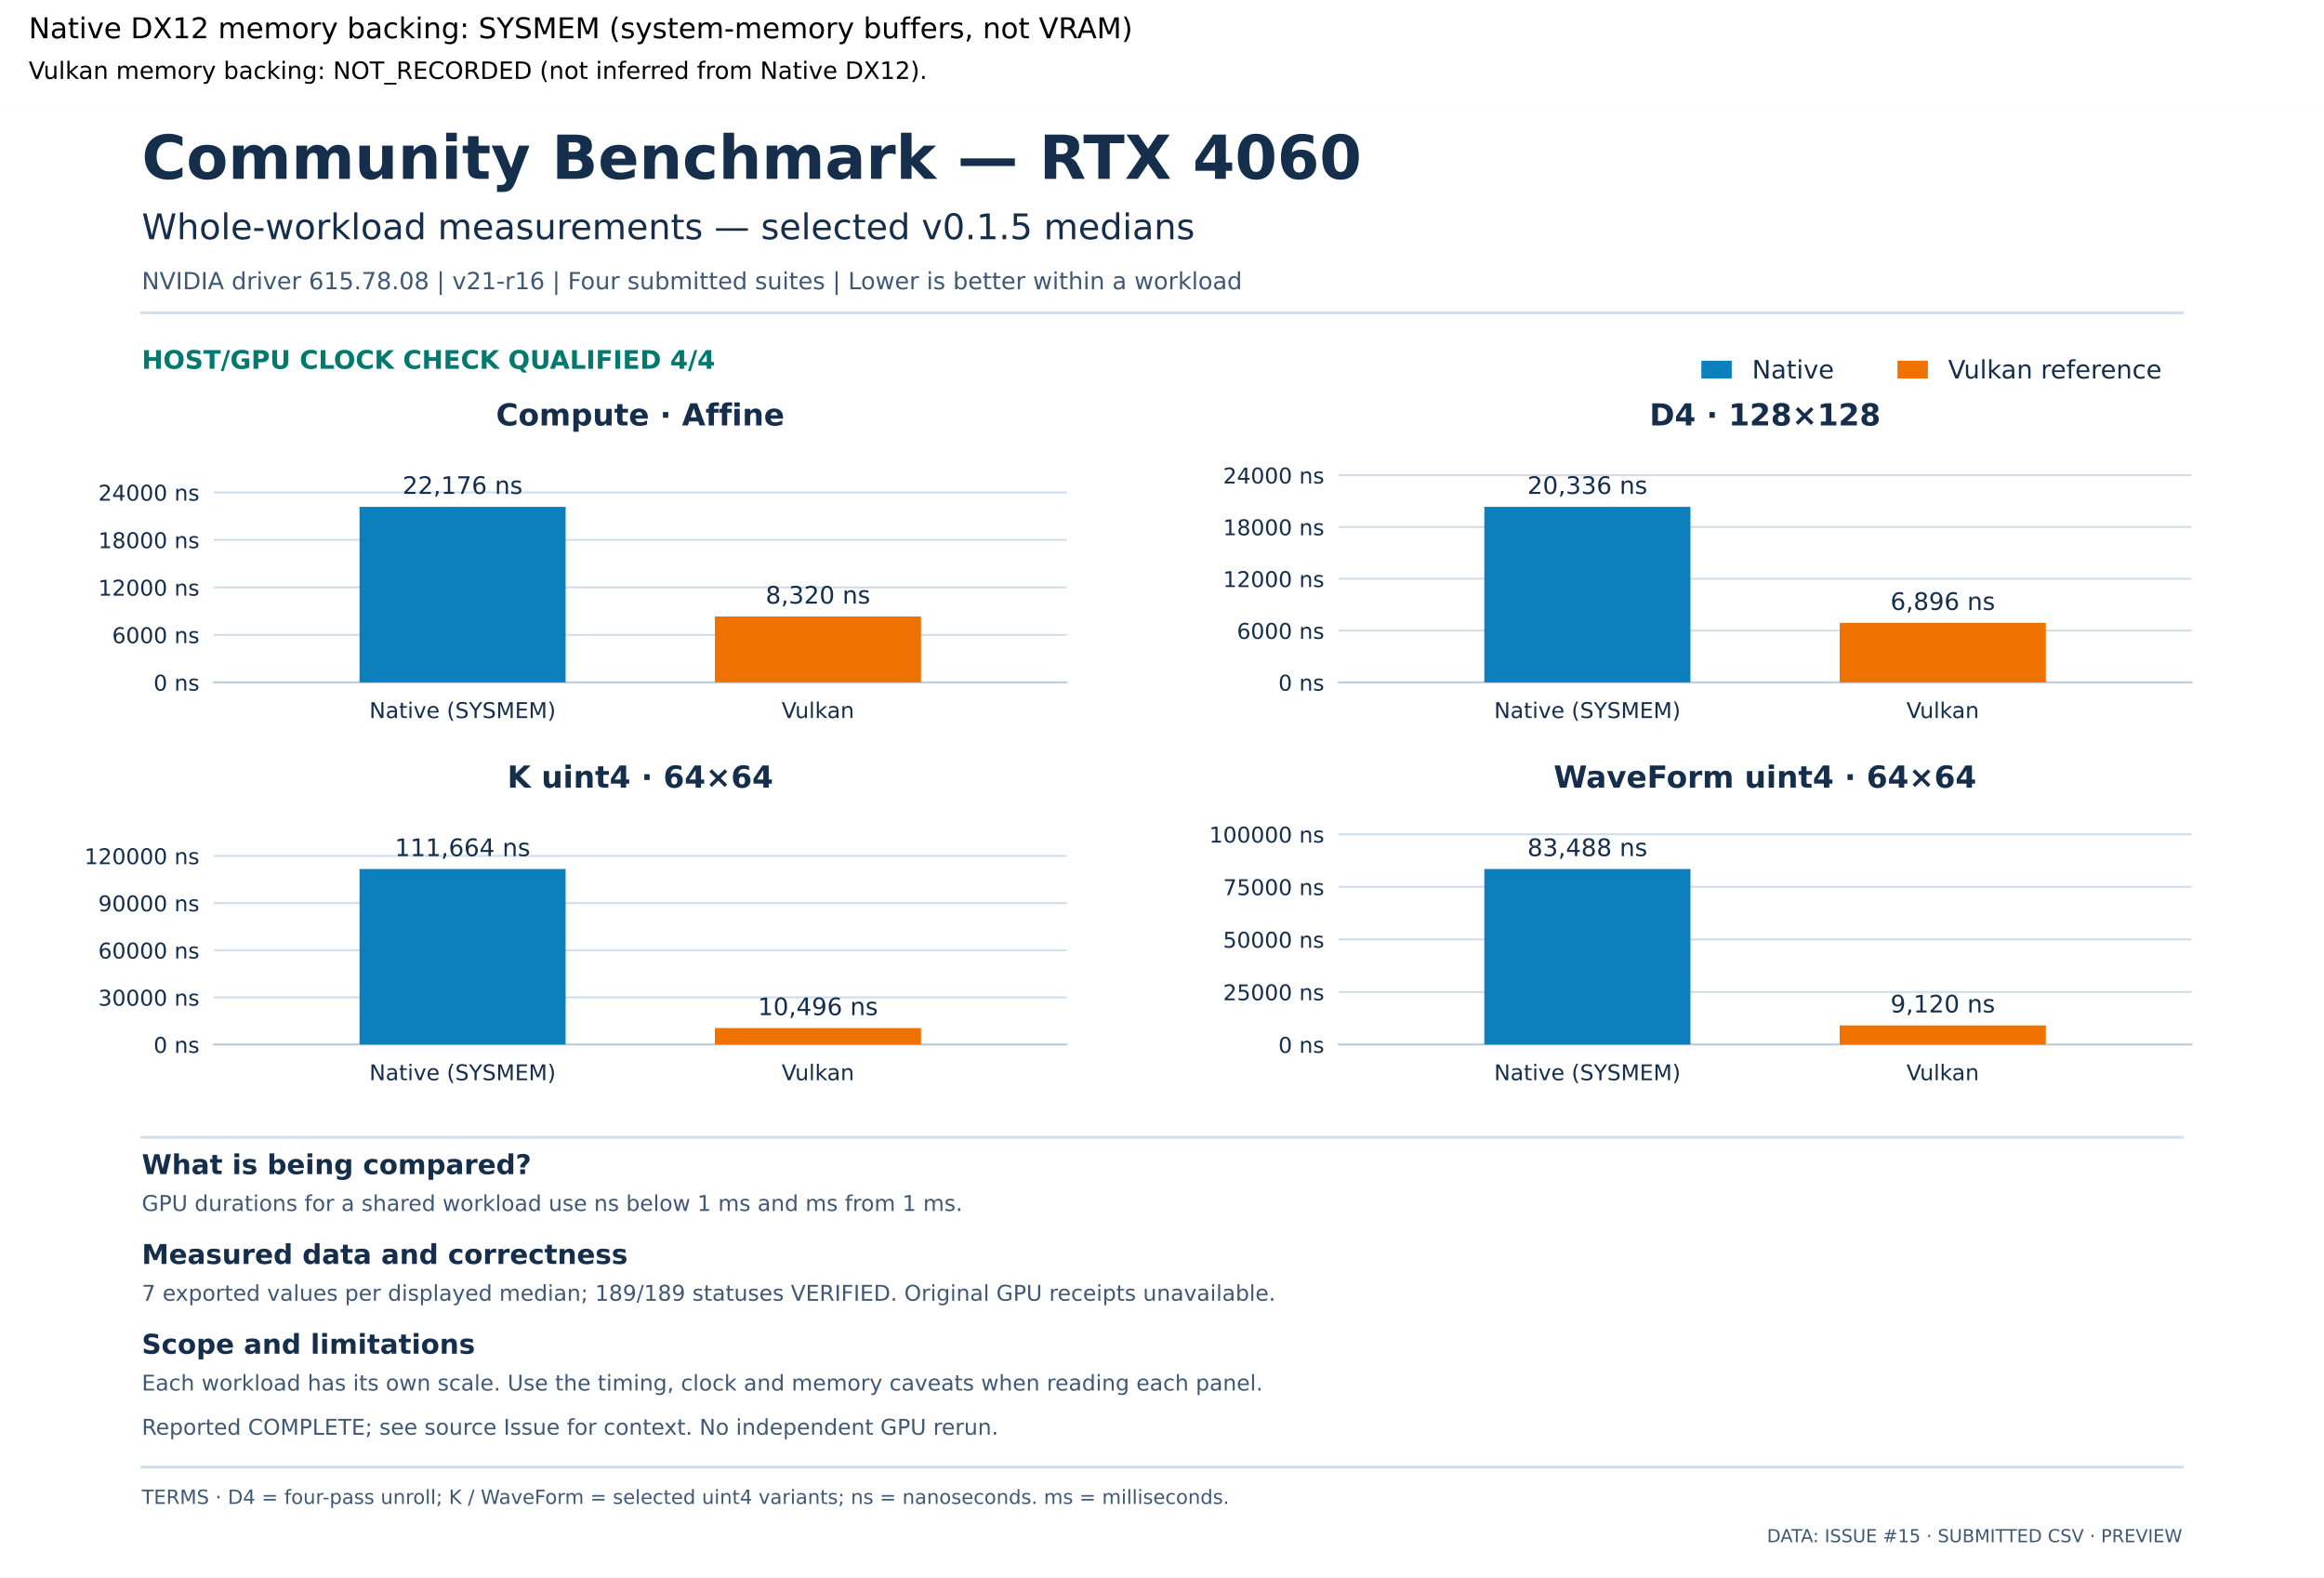
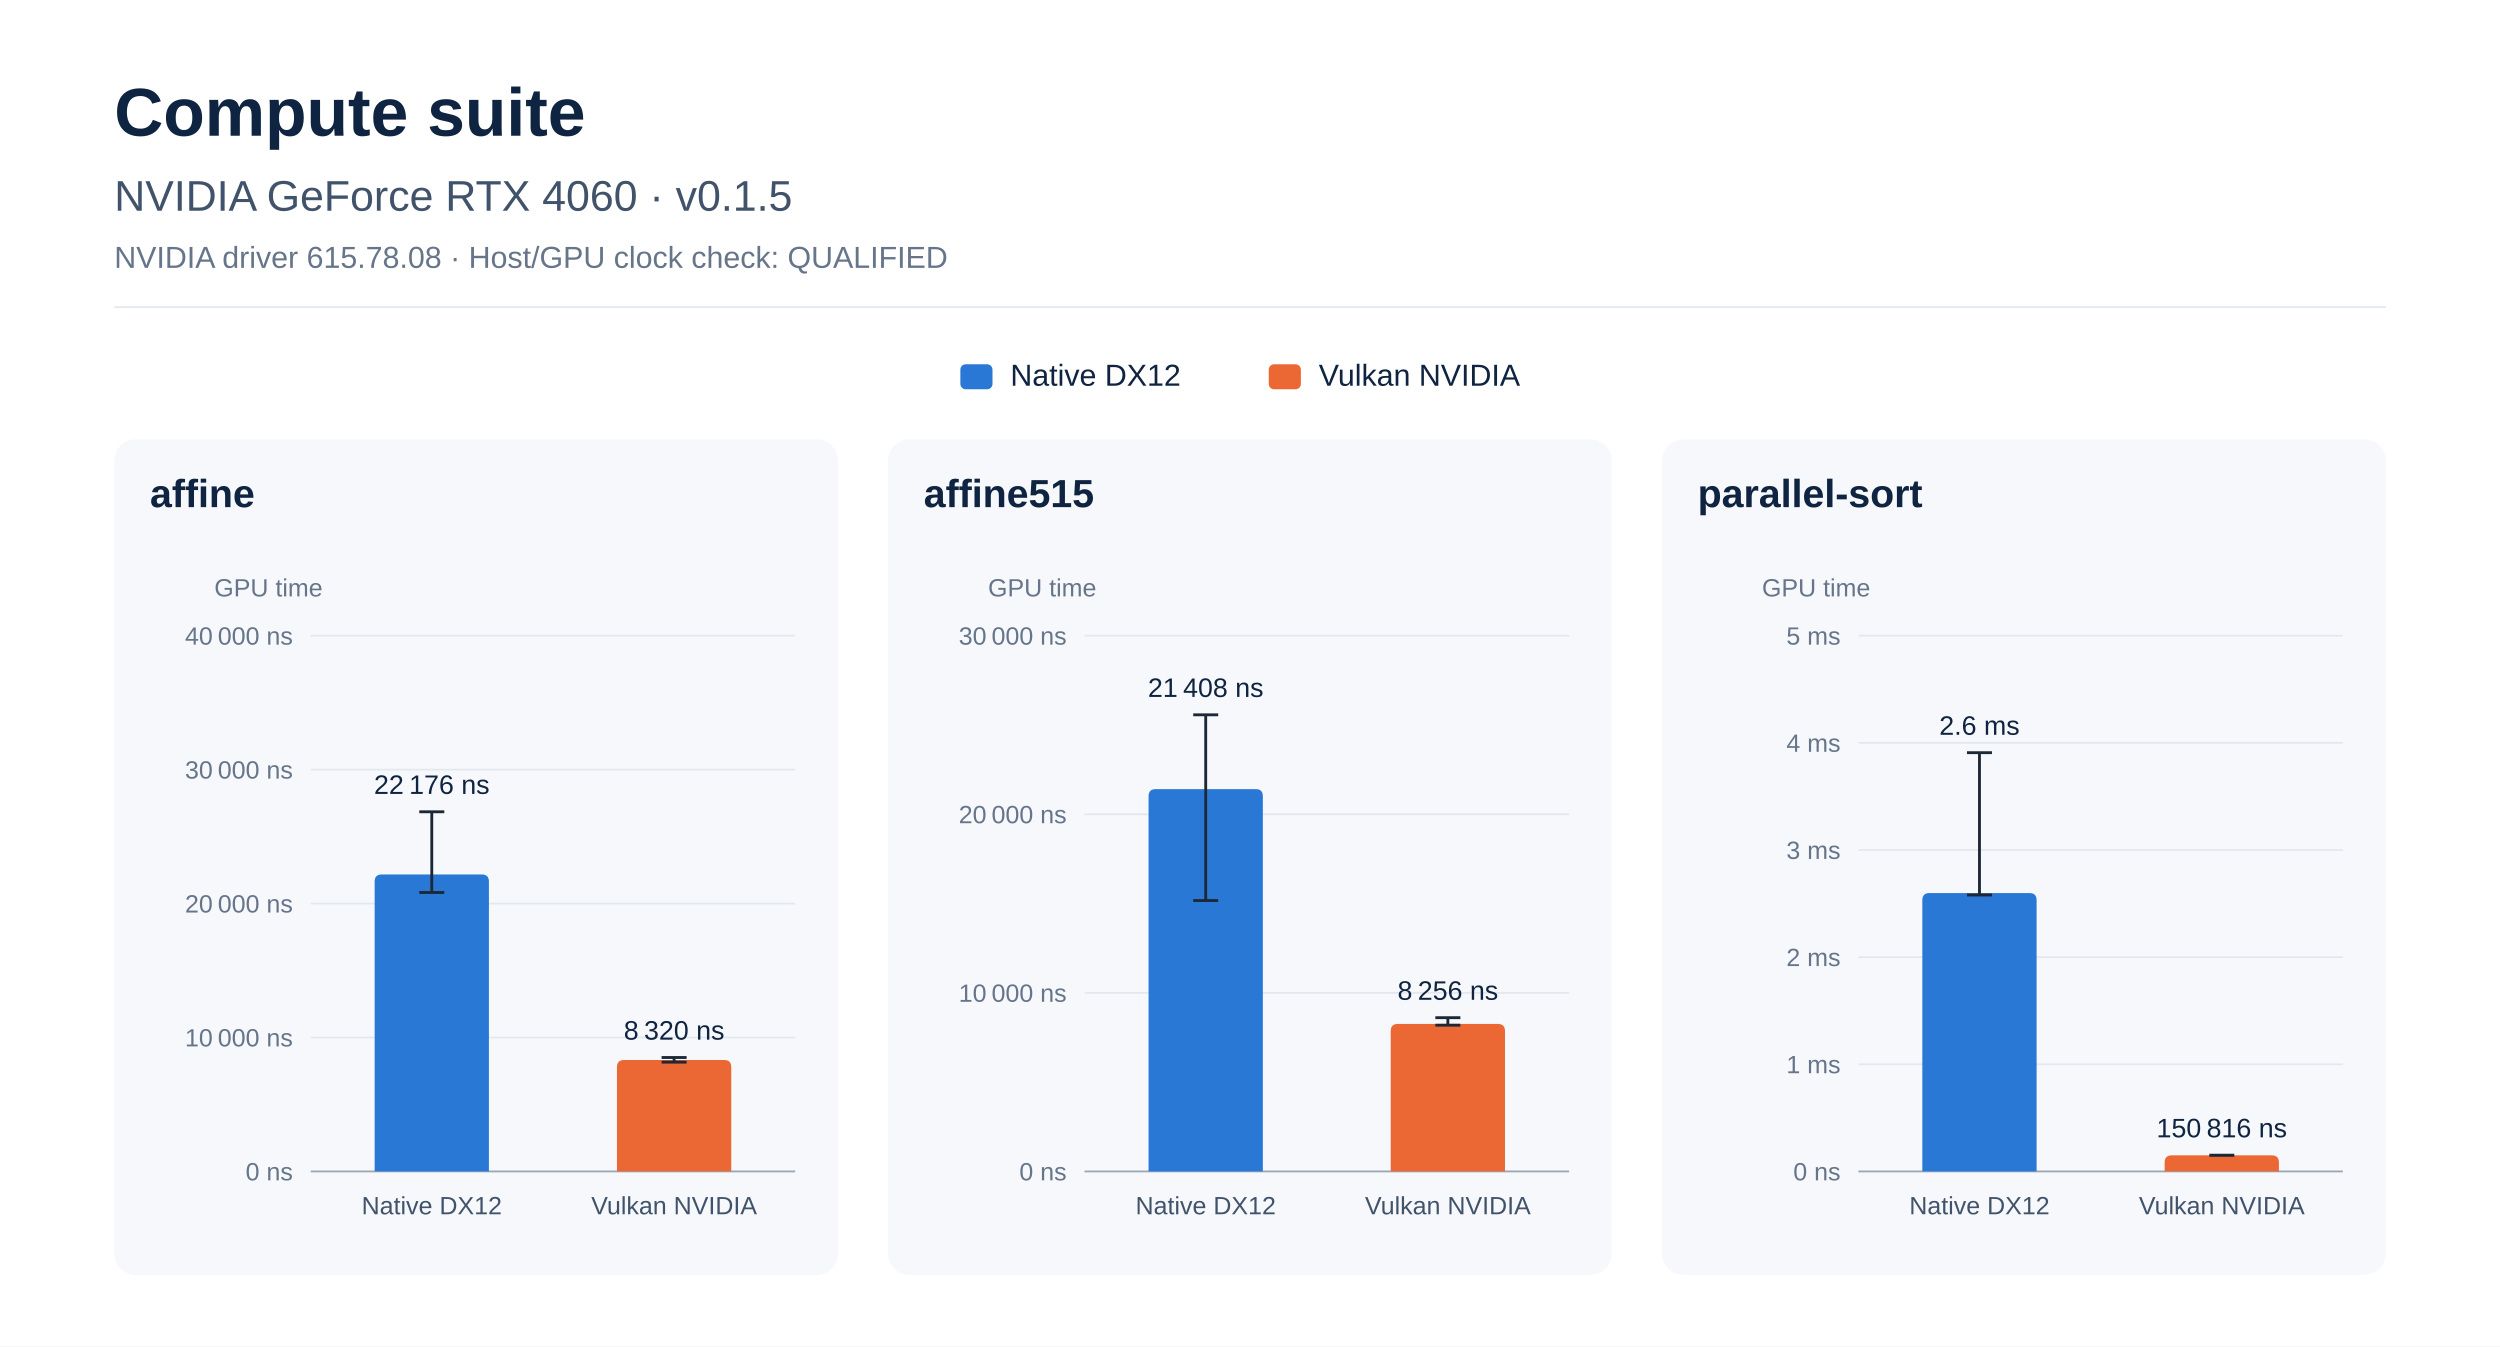
- <svg xmlns="http://www.w3.org/2000/svg" width="972pt" height="659.6pt" viewBox="0 0 972 659.6" version="1.1">
-   <defs>
-     <style type="text/css">*{stroke-linejoin: round; stroke-linecap: butt}</style>
-   </defs>
-   <g id="memory-backing-label">
-     <rect width="972" height="44" fill="white" />
-     <text x="12" y="16" font-family="DejaVu Sans" font-size="12">Native DX12 memory backing: SYSMEM (system-memory buffers, not VRAM)</text>
-     <text x="12" y="33" font-family="DejaVu Sans" font-size="10">Vulkan memory backing: NOT_RECORDED (not inferred from Native DX12).</text>
-   </g>
-   <g id="memory-label-offset" transform="translate(0 44)">
-     <g id="figure_1">
-       <g id="patch_1">
-         <path d="M 0 615.6  L 972 615.6  L 972 0  L 0 0  z " style="fill: #ffffff" />
-       </g>
-       <g id="axes_1">
-         <g id="patch_2">
-           <path d="M 89.424 241.315  L 446.148 241.315  L 446.148 145.897  L 89.424 145.897  z " style="fill: #ffffff" />
-         </g>
-         <g id="matplotlib.axis_1">
-           <g id="xtick_1">
-             <g id="line2d_1" />
-             <g id="text_1">
-               <text style="font-size: 9.1px; font-family: 'DejaVu Sans'; text-anchor: middle; fill: #152e4c" x="193.469" y="256.23" transform="rotate(-0 193.4685 256.2298)">Native (SYSMEM)</text>
-             </g>
-           </g>
-           <g id="xtick_2">
-             <g id="line2d_2" />
-             <g id="text_2">
-               <text style="font-size: 9.1px; font-family: 'DejaVu Sans'; text-anchor: middle; fill: #152e4c" x="342.103" y="256.23" transform="rotate(-0 342.1035 256.2298)">Vulkan</text>
-             </g>
-           </g>
-         </g>
-         <g id="matplotlib.axis_2">
-           <g id="ytick_1">
-             <g id="line2d_3">
-               <path d="M 89.424 241.315 L 446.148 241.315" clip-path="url(#pf90b617112)" style="fill: none; stroke: #d1deea; stroke-width: 0.82; stroke-linecap: square" />
-             </g>
-             <g id="line2d_4" />
-             <g id="text_3">
-               <text style="font-size: 9.1px; font-family: 'DejaVu Sans'; text-anchor: end; fill: #152e4c" x="83.424" y="244.772" transform="rotate(-0 83.424 244.7725)">0 ns</text>
-             </g>
-           </g>
-           <g id="ytick_2">
-             <g id="line2d_5">
-               <path d="M 89.424 221.456 L 446.148 221.456" clip-path="url(#pf90b617112)" style="fill: none; stroke: #d1deea; stroke-width: 0.82; stroke-linecap: square" />
-             </g>
-             <g id="line2d_6" />
-             <g id="text_4">
-               <text style="font-size: 9.1px; font-family: 'DejaVu Sans'; text-anchor: end; fill: #152e4c" x="83.424" y="224.914" transform="rotate(-0 83.424 224.9136)">6000 ns</text>
-             </g>
-           </g>
-           <g id="ytick_3">
-             <g id="line2d_7">
-               <path d="M 89.424 201.597 L 446.148 201.597" clip-path="url(#pf90b617112)" style="fill: none; stroke: #d1deea; stroke-width: 0.82; stroke-linecap: square" />
-             </g>
-             <g id="line2d_8" />
-             <g id="text_5">
-               <text style="font-size: 9.1px; font-family: 'DejaVu Sans'; text-anchor: end; fill: #152e4c" x="83.424" y="205.055" transform="rotate(-0 83.424 205.0547)">12000 ns</text>
-             </g>
-           </g>
-           <g id="ytick_4">
-             <g id="line2d_9">
-               <path d="M 89.424 181.739 L 446.148 181.739" clip-path="url(#pf90b617112)" style="fill: none; stroke: #d1deea; stroke-width: 0.82; stroke-linecap: square" />
-             </g>
-             <g id="line2d_10" />
-             <g id="text_6">
-               <text style="font-size: 9.1px; font-family: 'DejaVu Sans'; text-anchor: end; fill: #152e4c" x="83.424" y="185.196" transform="rotate(-0 83.424 185.1958)">18000 ns</text>
-             </g>
-           </g>
-           <g id="ytick_5">
-             <g id="line2d_11">
-               <path d="M 89.424 161.88 L 446.148 161.88" clip-path="url(#pf90b617112)" style="fill: none; stroke: #d1deea; stroke-width: 0.82; stroke-linecap: square" />
-             </g>
-             <g id="line2d_12" />
-             <g id="text_7">
-               <text style="font-size: 9.1px; font-family: 'DejaVu Sans'; text-anchor: end; fill: #152e4c" x="83.424" y="165.337" transform="rotate(-0 83.424 165.3369)">24000 ns</text>
-             </g>
-           </g>
-           <g id="text_8">
-             <text style="font-size: 10.4px; font-family: 'DejaVu Sans'; text-anchor: middle; fill: #152e4c" x="63.681" y="193.606" transform="rotate(-90 63.68138 193.6062)" />
-           </g>
-         </g>
-         <g id="patch_3">
-           <path d="M 89.424 241.315  L 446.148 241.315  " style="fill: none; stroke: #b7c9d7; stroke-width: 0.7; stroke-linejoin: miter; stroke-linecap: square" />
-         </g>
-         <g id="patch_4">
-           <path d="M 150.364 241.315 L 236.573 241.315 L 236.573 167.917 L 150.364 167.917 z" clip-path="url(#pf90b617112)" style="fill: #0c80bd" />
-         </g>
-         <g id="patch_5">
-           <path d="M 298.999 241.315 L 385.208 241.315 L 385.208 213.778 L 298.999 213.778 z" clip-path="url(#pf90b617112)" style="fill: #ef7100" />
-         </g>
-         <g id="text_9">
-           <text style="font-size: 10.1px; font-family: 'DejaVu Sans'; text-anchor: middle; fill: #152e4c" x="193.469" y="162.513" transform="rotate(-0 193.4685 162.5133)">22,176 ns</text>
-         </g>
-         <g id="text_10">
-           <text style="font-size: 10.1px; font-family: 'DejaVu Sans'; text-anchor: middle; fill: #152e4c" x="342.103" y="208.374" transform="rotate(-0 342.1035 208.3741)">8,320 ns</text>
-         </g>
-         <g id="text_11">
-           <text style="font-weight: 700; font-size: 12.7px; font-family: 'DejaVu Sans'; text-anchor: middle; fill: #152e4c" x="267.786" y="133.897" transform="rotate(-0 267.786 133.8972)">Compute · Affine</text>
-         </g>
-       </g>
-       <g id="axes_2">
-         <g id="patch_6">
-           <path d="M 559.872 241.315  L 916.596 241.315  L 916.596 145.897  L 559.872 145.897  z " style="fill: #ffffff" />
-         </g>
-         <g id="matplotlib.axis_3">
-           <g id="xtick_3">
-             <g id="line2d_13" />
-             <g id="text_12">
-               <text style="font-size: 9.1px; font-family: 'DejaVu Sans'; text-anchor: middle; fill: #152e4c" x="663.917" y="256.23" transform="rotate(-0 663.9165 256.2298)">Native (SYSMEM)</text>
-             </g>
-           </g>
-           <g id="xtick_4">
-             <g id="line2d_14" />
-             <g id="text_13">
-               <text style="font-size: 9.1px; font-family: 'DejaVu Sans'; text-anchor: middle; fill: #152e4c" x="812.552" y="256.23" transform="rotate(-0 812.5515 256.2298)">Vulkan</text>
-             </g>
-           </g>
-         </g>
-         <g id="matplotlib.axis_4">
-           <g id="ytick_6">
-             <g id="line2d_15">
-               <path d="M 559.872 241.315 L 916.596 241.315" clip-path="url(#p47ffd843cd)" style="fill: none; stroke: #d1deea; stroke-width: 0.82; stroke-linecap: square" />
-             </g>
-             <g id="line2d_16" />
-             <g id="text_14">
-               <text style="font-size: 9.1px; font-family: 'DejaVu Sans'; text-anchor: end; fill: #152e4c" x="553.872" y="244.772" transform="rotate(-0 553.872 244.7725)">0 ns</text>
-             </g>
-           </g>
-           <g id="ytick_7">
-             <g id="line2d_17">
-               <path d="M 559.872 219.659 L 916.596 219.659" clip-path="url(#p47ffd843cd)" style="fill: none; stroke: #d1deea; stroke-width: 0.82; stroke-linecap: square" />
-             </g>
-             <g id="line2d_18" />
-             <g id="text_15">
-               <text style="font-size: 9.1px; font-family: 'DejaVu Sans'; text-anchor: end; fill: #152e4c" x="553.872" y="223.117" transform="rotate(-0 553.872 223.1168)">6000 ns</text>
-             </g>
-           </g>
-           <g id="ytick_8">
-             <g id="line2d_19">
-               <path d="M 559.872 198.004 L 916.596 198.004" clip-path="url(#p47ffd843cd)" style="fill: none; stroke: #d1deea; stroke-width: 0.82; stroke-linecap: square" />
-             </g>
-             <g id="line2d_20" />
-             <g id="text_16">
-               <text style="font-size: 9.1px; font-family: 'DejaVu Sans'; text-anchor: end; fill: #152e4c" x="553.872" y="201.461" transform="rotate(-0 553.872 201.461)">12000 ns</text>
-             </g>
-           </g>
-           <g id="ytick_9">
-             <g id="line2d_21">
-               <path d="M 559.872 176.348 L 916.596 176.348" clip-path="url(#p47ffd843cd)" style="fill: none; stroke: #d1deea; stroke-width: 0.82; stroke-linecap: square" />
-             </g>
-             <g id="line2d_22" />
-             <g id="text_17">
-               <text style="font-size: 9.1px; font-family: 'DejaVu Sans'; text-anchor: end; fill: #152e4c" x="553.872" y="179.805" transform="rotate(-0 553.872 179.8053)">18000 ns</text>
-             </g>
-           </g>
-           <g id="ytick_10">
-             <g id="line2d_23">
-               <path d="M 559.872 154.692 L 916.596 154.692" clip-path="url(#p47ffd843cd)" style="fill: none; stroke: #d1deea; stroke-width: 0.82; stroke-linecap: square" />
-             </g>
-             <g id="line2d_24" />
-             <g id="text_18">
-               <text style="font-size: 9.1px; font-family: 'DejaVu Sans'; text-anchor: end; fill: #152e4c" x="553.872" y="158.15" transform="rotate(-0 553.872 158.1496)">24000 ns</text>
-             </g>
-           </g>
-           <g id="text_19">
-             <text style="font-size: 10.4px; font-family: 'DejaVu Sans'; text-anchor: middle; fill: #152e4c" x="534.129" y="193.606" transform="rotate(-90 534.1294 193.6062)" />
-           </g>
-         </g>
-         <g id="patch_7">
-           <path d="M 559.872 241.315  L 916.596 241.315  " style="fill: none; stroke: #b7c9d7; stroke-width: 0.7; stroke-linejoin: miter; stroke-linecap: square" />
-         </g>
-         <g id="patch_8">
-           <path d="M 620.812 241.315 L 707.021 241.315 L 707.021 167.917 L 620.812 167.917 z" clip-path="url(#p47ffd843cd)" style="fill: #0c80bd" />
-         </g>
-         <g id="patch_9">
-           <path d="M 769.447 241.315 L 855.656 241.315 L 855.656 216.426 L 769.447 216.426 z" clip-path="url(#p47ffd843cd)" style="fill: #ef7100" />
-         </g>
-         <g id="text_20">
-           <text style="font-size: 10.1px; font-family: 'DejaVu Sans'; text-anchor: middle; fill: #152e4c" x="663.917" y="162.513" transform="rotate(-0 663.9165 162.5133)">20,336 ns</text>
-         </g>
-         <g id="text_21">
-           <text style="font-size: 10.1px; font-family: 'DejaVu Sans'; text-anchor: middle; fill: #152e4c" x="812.552" y="211.022" transform="rotate(-0 812.5515 211.0221)">6,896 ns</text>
-         </g>
-         <g id="text_22">
-           <text style="font-weight: 700; font-size: 12.7px; font-family: 'DejaVu Sans'; text-anchor: middle; fill: #152e4c" x="738.234" y="133.897" transform="rotate(-0 738.234 133.8972)">D4 · 128×128</text>
-         </g>
-       </g>
-       <g id="axes_3">
-         <g id="patch_10">
-           <path d="M 89.424 392.753  L 446.148 392.753  L 446.148 297.335  L 89.424 297.335  z " style="fill: #ffffff" />
-         </g>
-         <g id="matplotlib.axis_5">
-           <g id="xtick_5">
-             <g id="line2d_25" />
-             <g id="text_23">
-               <text style="font-size: 9.1px; font-family: 'DejaVu Sans'; text-anchor: middle; fill: #152e4c" x="193.469" y="407.667" transform="rotate(-0 193.4685 407.6674)">Native (SYSMEM)</text>
-             </g>
-           </g>
-           <g id="xtick_6">
-             <g id="line2d_26" />
-             <g id="text_24">
-               <text style="font-size: 9.1px; font-family: 'DejaVu Sans'; text-anchor: middle; fill: #152e4c" x="342.103" y="407.667" transform="rotate(-0 342.1035 407.6674)">Vulkan</text>
-             </g>
-           </g>
-         </g>
-         <g id="matplotlib.axis_6">
-           <g id="ytick_11">
-             <g id="line2d_27">
-               <path d="M 89.424 392.753 L 446.148 392.753" clip-path="url(#p87162da46b)" style="fill: none; stroke: #d1deea; stroke-width: 0.82; stroke-linecap: square" />
-             </g>
-             <g id="line2d_28" />
-             <g id="text_25">
-               <text style="font-size: 9.1px; font-family: 'DejaVu Sans'; text-anchor: end; fill: #152e4c" x="83.424" y="396.21" transform="rotate(-0 83.424 396.2101)">0 ns</text>
-             </g>
-           </g>
-           <g id="ytick_12">
-             <g id="line2d_29">
-               <path d="M 89.424 373.033 L 446.148 373.033" clip-path="url(#p87162da46b)" style="fill: none; stroke: #d1deea; stroke-width: 0.82; stroke-linecap: square" />
-             </g>
-             <g id="line2d_30" />
-             <g id="text_26">
-               <text style="font-size: 9.1px; font-family: 'DejaVu Sans'; text-anchor: end; fill: #152e4c" x="83.424" y="376.491" transform="rotate(-0 83.424 376.4906)">30000 ns</text>
-             </g>
-           </g>
-           <g id="ytick_13">
-             <g id="line2d_31">
-               <path d="M 89.424 353.314 L 446.148 353.314" clip-path="url(#p87162da46b)" style="fill: none; stroke: #d1deea; stroke-width: 0.82; stroke-linecap: square" />
-             </g>
-             <g id="line2d_32" />
-             <g id="text_27">
-               <text style="font-size: 9.1px; font-family: 'DejaVu Sans'; text-anchor: end; fill: #152e4c" x="83.424" y="356.771" transform="rotate(-0 83.424 356.7712)">60000 ns</text>
-             </g>
-           </g>
-           <g id="ytick_14">
-             <g id="line2d_33">
-               <path d="M 89.424 333.594 L 446.148 333.594" clip-path="url(#p87162da46b)" style="fill: none; stroke: #d1deea; stroke-width: 0.82; stroke-linecap: square" />
-             </g>
-             <g id="line2d_34" />
-             <g id="text_28">
-               <text style="font-size: 9.1px; font-family: 'DejaVu Sans'; text-anchor: end; fill: #152e4c" x="83.424" y="337.052" transform="rotate(-0 83.424 337.0517)">90000 ns</text>
-             </g>
-           </g>
-           <g id="ytick_15">
-             <g id="line2d_35">
-               <path d="M 89.424 313.875 L 446.148 313.875" clip-path="url(#p87162da46b)" style="fill: none; stroke: #d1deea; stroke-width: 0.82; stroke-linecap: square" />
-             </g>
-             <g id="line2d_36" />
-             <g id="text_29">
-               <text style="font-size: 9.1px; font-family: 'DejaVu Sans'; text-anchor: end; fill: #152e4c" x="83.424" y="317.332" transform="rotate(-0 83.424 317.3322)">120000 ns</text>
-             </g>
-           </g>
-           <g id="text_30">
-             <text style="font-size: 10.4px; font-family: 'DejaVu Sans'; text-anchor: middle; fill: #152e4c" x="57.892" y="345.044" transform="rotate(-90 57.8915 345.0438)" />
-           </g>
-         </g>
-         <g id="patch_11">
-           <path d="M 89.424 392.753  L 446.148 392.753  " style="fill: none; stroke: #b7c9d7; stroke-width: 0.7; stroke-linejoin: miter; stroke-linecap: square" />
-         </g>
-         <g id="patch_12">
-           <path d="M 150.364 392.753 L 236.573 392.753 L 236.573 319.354 L 150.364 319.354 z" clip-path="url(#p87162da46b)" style="fill: #0c80bd" />
-         </g>
-         <g id="patch_13">
-           <path d="M 298.999 392.753 L 385.208 392.753 L 385.208 385.854 L 298.999 385.854 z" clip-path="url(#p87162da46b)" style="fill: #ef7100" />
-         </g>
-         <g id="text_31">
-           <text style="font-size: 10.1px; font-family: 'DejaVu Sans'; text-anchor: middle; fill: #152e4c" x="193.469" y="313.951" transform="rotate(-0 193.4685 313.9509)">111,664 ns</text>
-         </g>
-         <g id="text_32">
-           <text style="font-size: 10.1px; font-family: 'DejaVu Sans'; text-anchor: middle; fill: #152e4c" x="342.103" y="380.45" transform="rotate(-0 342.1035 380.4502)">10,496 ns</text>
-         </g>
-         <g id="text_33">
-           <text style="font-weight: 700; font-size: 12.7px; font-family: 'DejaVu Sans'; text-anchor: middle; fill: #152e4c" x="267.786" y="285.335" transform="rotate(-0 267.786 285.3348)">K uint4 · 64×64</text>
-         </g>
-       </g>
-       <g id="axes_4">
-         <g id="patch_14">
-           <path d="M 559.872 392.753  L 916.596 392.753  L 916.596 297.335  L 559.872 297.335  z " style="fill: #ffffff" />
-         </g>
-         <g id="matplotlib.axis_7">
-           <g id="xtick_7">
-             <g id="line2d_37" />
-             <g id="text_34">
-               <text style="font-size: 9.1px; font-family: 'DejaVu Sans'; text-anchor: middle; fill: #152e4c" x="663.917" y="407.667" transform="rotate(-0 663.9165 407.6674)">Native (SYSMEM)</text>
-             </g>
-           </g>
-           <g id="xtick_8">
-             <g id="line2d_38" />
-             <g id="text_35">
-               <text style="font-size: 9.1px; font-family: 'DejaVu Sans'; text-anchor: middle; fill: #152e4c" x="812.552" y="407.667" transform="rotate(-0 812.5515 407.6674)">Vulkan</text>
-             </g>
-           </g>
-         </g>
-         <g id="matplotlib.axis_8">
-           <g id="ytick_16">
-             <g id="line2d_39">
-               <path d="M 559.872 392.753 L 916.596 392.753" clip-path="url(#pd8f88adcad)" style="fill: none; stroke: #d1deea; stroke-width: 0.82; stroke-linecap: square" />
-             </g>
-             <g id="line2d_40" />
-             <g id="text_36">
-               <text style="font-size: 9.1px; font-family: 'DejaVu Sans'; text-anchor: end; fill: #152e4c" x="553.872" y="396.21" transform="rotate(-0 553.872 396.2101)">0 ns</text>
-             </g>
-           </g>
-           <g id="ytick_17">
-             <g id="line2d_41">
-               <path d="M 559.872 370.774 L 916.596 370.774" clip-path="url(#pd8f88adcad)" style="fill: none; stroke: #d1deea; stroke-width: 0.82; stroke-linecap: square" />
-             </g>
-             <g id="line2d_42" />
-             <g id="text_37">
-               <text style="font-size: 9.1px; font-family: 'DejaVu Sans'; text-anchor: end; fill: #152e4c" x="553.872" y="374.231" transform="rotate(-0 553.872 374.2313)">25000 ns</text>
-             </g>
-           </g>
-           <g id="ytick_18">
-             <g id="line2d_43">
-               <path d="M 559.872 348.795 L 916.596 348.795" clip-path="url(#pd8f88adcad)" style="fill: none; stroke: #d1deea; stroke-width: 0.82; stroke-linecap: square" />
-             </g>
-             <g id="line2d_44" />
-             <g id="text_38">
-               <text style="font-size: 9.1px; font-family: 'DejaVu Sans'; text-anchor: end; fill: #152e4c" x="553.872" y="352.253" transform="rotate(-0 553.872 352.2526)">50000 ns</text>
-             </g>
-           </g>
-           <g id="ytick_19">
-             <g id="line2d_45">
-               <path d="M 559.872 326.817 L 916.596 326.817" clip-path="url(#pd8f88adcad)" style="fill: none; stroke: #d1deea; stroke-width: 0.82; stroke-linecap: square" />
-             </g>
-             <g id="line2d_46" />
-             <g id="text_39">
-               <text style="font-size: 9.1px; font-family: 'DejaVu Sans'; text-anchor: end; fill: #152e4c" x="553.872" y="330.274" transform="rotate(-0 553.872 330.2739)">75000 ns</text>
-             </g>
-           </g>
-           <g id="ytick_20">
-             <g id="line2d_47">
-               <path d="M 559.872 304.838 L 916.596 304.838" clip-path="url(#pd8f88adcad)" style="fill: none; stroke: #d1deea; stroke-width: 0.82; stroke-linecap: square" />
-             </g>
-             <g id="line2d_48" />
-             <g id="text_40">
-               <text style="font-size: 9.1px; font-family: 'DejaVu Sans'; text-anchor: end; fill: #152e4c" x="553.872" y="308.295" transform="rotate(-0 553.872 308.2951)">100000 ns</text>
-             </g>
-           </g>
-           <g id="text_41">
-             <text style="font-size: 10.4px; font-family: 'DejaVu Sans'; text-anchor: middle; fill: #152e4c" x="534.129" y="345.044" transform="rotate(-90 534.1294 345.0438)" />
-           </g>
-         </g>
-         <g id="patch_15">
-           <path d="M 559.872 392.753  L 916.596 392.753  " style="fill: none; stroke: #b7c9d7; stroke-width: 0.7; stroke-linejoin: miter; stroke-linecap: square" />
-         </g>
-         <g id="patch_16">
-           <path d="M 620.812 392.753 L 707.021 392.753 L 707.021 319.354 L 620.812 319.354 z" clip-path="url(#pd8f88adcad)" style="fill: #0c80bd" />
-         </g>
-         <g id="patch_17">
-           <path d="M 769.447 392.753 L 855.656 392.753 L 855.656 384.735 L 769.447 384.735 z" clip-path="url(#pd8f88adcad)" style="fill: #ef7100" />
-         </g>
-         <g id="text_42">
-           <text style="font-size: 10.1px; font-family: 'DejaVu Sans'; text-anchor: middle; fill: #152e4c" x="663.917" y="313.951" transform="rotate(-0 663.9165 313.9509)">83,488 ns</text>
-         </g>
-         <g id="text_43">
-           <text style="font-size: 10.1px; font-family: 'DejaVu Sans'; text-anchor: middle; fill: #152e4c" x="812.552" y="379.332" transform="rotate(-0 812.5515 379.3315)">9,120 ns</text>
-         </g>
-         <g id="text_44">
-           <text style="font-weight: 700; font-size: 12.7px; font-family: 'DejaVu Sans'; text-anchor: middle; fill: #152e4c" x="738.234" y="285.335" transform="rotate(-0 738.234 285.3348)">WaveForm uint4 · 64×64</text>
-         </g>
-       </g>
-       <g id="line2d_49">
-         <path d="M 59.292 86.8  L 912.708 86.8  " style="fill: none; stroke: #d1deea; stroke-width: 1.15; stroke-linecap: square" />
-       </g>
-       <g id="line2d_50">
-         <path d="M 59.292 431.536  L 912.708 431.536  " style="fill: none; stroke: #d1deea; stroke-width: 1.15; stroke-linecap: square" />
-       </g>
-       <g id="line2d_51">
-         <path d="M 59.292 569.43  L 912.708 569.43  " style="fill: none; stroke: #d1deea; stroke-width: 1.15; stroke-linecap: square" />
-       </g>
-       <g id="text_45">
-         <text style="font-weight: 700; font-size: 25.4px; font-family: 'DejaVu Sans'; text-anchor: start; fill: #152e4c" x="59.292" y="30.78" transform="rotate(-0 59.292 30.78)">Community Benchmark — RTX 4060</text>
-       </g>
-       <g id="text_46">
-         <text style="font-size: 14.8px; font-family: 'DejaVu Sans'; text-anchor: start; fill: #152e4c" x="59.292" y="56.02" transform="rotate(-0 59.292 56.0196)">Whole-workload measurements — selected v0.1.5 medians</text>
-       </g>
-       <g id="text_47">
-         <text style="font-size: 9.9px; font-family: 'DejaVu Sans'; text-anchor: start; fill: #3f5875" x="59.292" y="76.95" transform="rotate(-0 59.292 76.95)">NVIDIA driver 615.78.08  |  v21-r16  |  Four submitted suites  |  Lower is better within a workload</text>
-       </g>
-       <g id="text_48">
-         <text style="font-weight: 700; font-size: 10.7px; font-family: 'DejaVu Sans'; text-anchor: start; fill: #00796e" x="59.292" y="110.192" transform="rotate(-0 59.292 110.1924)">HOST/GPU CLOCK CHECK QUALIFIED 4/4</text>
-       </g>
-       <g id="text_49">
-         <text style="font-weight: 700; font-size: 11.4px; font-family: 'DejaVu Sans'; text-anchor: start; fill: #152e4c" x="59.292" y="446.926" transform="rotate(-0 59.292 446.9256)">What is being compared?</text>
-       </g>
-       <g id="text_50">
-         <text style="font-size: 9.1px; font-family: 'DejaVu Sans'; text-anchor: start; fill: #3f5875" x="59.292" y="462.316" transform="rotate(-0 59.292 462.3156)">GPU durations for a shared workload use ns below 1 ms and ms from 1 ms.</text>
-       </g>
-       <g id="text_51">
-         <text style="font-weight: 700; font-size: 11.4px; font-family: 'DejaVu Sans'; text-anchor: start; fill: #152e4c" x="59.292" y="484.477" transform="rotate(-0 59.292 484.4772)">Measured data and correctness</text>
-       </g>
-       <g id="text_52">
-         <text style="font-size: 9.1px; font-family: 'DejaVu Sans'; text-anchor: start; fill: #3f5875" x="59.292" y="499.867" transform="rotate(-0 59.292 499.8672)">7 exported values per displayed median; 189/189 statuses VERIFIED. Original GPU receipts unavailable.</text>
-       </g>
-       <g id="text_53">
-         <text style="font-weight: 700; font-size: 11.4px; font-family: 'DejaVu Sans'; text-anchor: start; fill: #152e4c" x="59.292" y="522.029" transform="rotate(-0 59.292 522.0288)">Scope and limitations</text>
-       </g>
-       <g id="text_54">
-         <text style="font-size: 9.1px; font-family: 'DejaVu Sans'; text-anchor: start; fill: #3f5875" x="59.292" y="537.419" transform="rotate(-0 59.292 537.4188)">Each workload has its own scale. Use the timing, clock and memory caveats when reading each panel.</text>
-       </g>
-       <g id="text_55">
-         <text style="font-size: 9.1px; font-family: 'DejaVu Sans'; text-anchor: start; fill: #3f5875" x="59.292" y="555.887" transform="rotate(-0 59.292 555.8868)">Reported COMPLETE; see source Issue for context. No independent GPU rerun.</text>
-       </g>
-       <g id="text_56">
-         <text style="font-size: 8.2px; font-family: 'DejaVu Sans'; text-anchor: start; fill: #3f5875" x="59.292" y="584.82" transform="rotate(-0 59.292 584.82)">TERMS  ·  D4 = four-pass unroll; K / WaveForm = selected uint4 variants; ns = nanoseconds. ms = milliseconds.</text>
-       </g>
-       <g id="text_57">
-         <text style="font-size: 7.5px; font-family: 'DejaVu Sans'; text-anchor: end; fill: #3f5875" x="912.708" y="600.826" transform="rotate(-0 912.708 600.8256)">DATA: ISSUE #15 · SUBMITTED CSV · PREVIEW</text>
-       </g>
-       <g id="legend_1">
-         <g id="patch_18">
-           <path d="M 711.579 114.244  L 724.299 114.244  L 724.299 106.824  L 711.579 106.824  z " style="fill: #0c80bd" />
-         </g>
-         <g id="text_58">
-           <text style="font-size: 10.6px; font-family: 'DejaVu Sans'; text-anchor: start; fill: #152e4c" x="732.779" y="114.244" transform="rotate(-0 732.7794 114.2435)">Native</text>
-         </g>
-         <g id="patch_19">
-           <path d="M 793.602 114.244  L 806.322 114.244  L 806.322 106.824  L 793.602 106.824  z " style="fill: #ef7100" />
-         </g>
-         <g id="text_59">
-           <text style="font-size: 10.6px; font-family: 'DejaVu Sans'; text-anchor: start; fill: #152e4c" x="814.802" y="114.244" transform="rotate(-0 814.8019 114.2435)">Vulkan reference</text>
-         </g>
-       </g>
+ <svg xmlns="http://www.w3.org/2000/svg" width="1400" height="754" viewBox="0 0 1400 754" role="img" aria-label="Compute suite">
+   <rect width="100%" height="100%" fill="#ffffff" />
+   <g font-family="Arial, 'Liberation Sans', Helvetica, 'Helvetica Neue', sans-serif">
+     <text x="64.0" y="76.0" font-size="38" fill="#0f2440" font-weight="700" text-anchor="start">Compute suite</text>
+     <text x="64.0" y="118.0" font-size="24" fill="#41536b" text-anchor="start">NVIDIA GeForce RTX 4060 · v0.1.5</text>
+     <text x="64.0" y="150.0" font-size="17" fill="#66758a" text-anchor="start">NVIDIA driver 615.78.08 · Host/GPU clock check: QUALIFIED</text>
+     <line x1="64" y1="172.0" x2="1336" y2="172.0" stroke="#e3e8ef" />
+     <rect x="537.8" y="204.0" width="18" height="14" rx="3" fill="#2a78d6" />
+     <text x="565.8" y="216.0" font-size="17" fill="#0f2440" text-anchor="start">Native DX12</text>
+     <rect x="710.5" y="204.0" width="18" height="14" rx="3" fill="#eb6834" />
+     <text x="738.5" y="216.0" font-size="17" fill="#0f2440" text-anchor="start">Vulkan NVIDIA</text>
+     <rect x="64.0" y="246.0" width="405.3" height="468.0" rx="12" fill="#f6f8fb" />
+     <text x="84.0" y="284.0" font-size="22" fill="#0f2440" font-weight="700" text-anchor="start">affine</text>
+     <text x="120.0" y="334.0" font-size="14" fill="#66758a" text-anchor="start">GPU time</text>
+     <line x1="174.0" y1="656.0" x2="445.3" y2="656.0" stroke="#9aa6b6" stroke-width="1" />
+     <text x="164.0" y="661.0" font-size="14" fill="#66758a" text-anchor="end">0 ns</text>
+     <line x1="174.0" y1="581.0" x2="445.3" y2="581.0" stroke="#e3e8ef" stroke-width="1" />
+     <text x="164.0" y="586.0" font-size="14" fill="#66758a" text-anchor="end">10 000 ns</text>
+     <line x1="174.0" y1="506.0" x2="445.3" y2="506.0" stroke="#e3e8ef" stroke-width="1" />
+     <text x="164.0" y="511.0" font-size="14" fill="#66758a" text-anchor="end">20 000 ns</text>
+     <line x1="174.0" y1="431.0" x2="445.3" y2="431.0" stroke="#e3e8ef" stroke-width="1" />
+     <text x="164.0" y="436.0" font-size="14" fill="#66758a" text-anchor="end">30 000 ns</text>
+     <line x1="174.0" y1="356.0" x2="445.3" y2="356.0" stroke="#e3e8ef" stroke-width="1" />
+     <text x="164.0" y="361.0" font-size="14" fill="#66758a" text-anchor="end">40 000 ns</text>
+     <g>
+       <path d="M209.8,656.0 V493.7 Q209.8,489.7 213.8,489.7 H269.8 Q273.8,489.7 273.8,493.7 V656.0 Z" fill="#2a78d6" />
    </g>
-     <defs>
-       <clipPath id="pf90b617112">
-         <rect x="89.424" y="145.897" width="356.724" height="95.418" />
-       </clipPath>
-       <clipPath id="p47ffd843cd">
-         <rect x="559.872" y="145.897" width="356.724" height="95.418" />
-       </clipPath>
-       <clipPath id="p87162da46b">
-         <rect x="89.424" y="297.335" width="356.724" height="95.418" />
-       </clipPath>
-       <clipPath id="pd8f88adcad">
-         <rect x="559.872" y="297.335" width="356.724" height="95.418" />
-       </clipPath>
-     </defs>
+     <path d="M241.8,499.8 V454.6 M234.8,454.6 H248.8 M234.8,499.8 H248.8" stroke="#1c2836" stroke-width="1.6" fill="none" />
+     <text x="241.8" y="444.6" font-size="15" fill="#0f2440" text-anchor="middle">22 176 ns</text>
+     <text x="241.8" y="680.0" font-size="14" fill="#41536b" text-anchor="middle">Native DX12</text>
+     <g>
+       <path d="M345.5,656.0 V597.6 Q345.5,593.6 349.5,593.6 H405.5 Q409.5,593.6 409.5,597.6 V656.0 Z" fill="#eb6834" />
+     </g>
+     <path d="M377.5,594.8 V592.2 M370.5,592.2 H384.5 M370.5,594.8 H384.5" stroke="#1c2836" stroke-width="1.6" fill="none" />
+     <text x="377.5" y="582.2" font-size="15" fill="#0f2440" text-anchor="middle">8 320 ns</text>
+     <text x="377.5" y="680.0" font-size="14" fill="#41536b" text-anchor="middle">Vulkan NVIDIA</text>
+     <rect x="497.3" y="246.0" width="405.3" height="468.0" rx="12" fill="#f6f8fb" />
+     <text x="517.3" y="284.0" font-size="22" fill="#0f2440" font-weight="700" text-anchor="start">affine515</text>
+     <text x="553.3" y="334.0" font-size="14" fill="#66758a" text-anchor="start">GPU time</text>
+     <line x1="607.3" y1="656.0" x2="878.7" y2="656.0" stroke="#9aa6b6" stroke-width="1" />
+     <text x="597.3" y="661.0" font-size="14" fill="#66758a" text-anchor="end">0 ns</text>
+     <line x1="607.3" y1="556.0" x2="878.7" y2="556.0" stroke="#e3e8ef" stroke-width="1" />
+     <text x="597.3" y="561.0" font-size="14" fill="#66758a" text-anchor="end">10 000 ns</text>
+     <line x1="607.3" y1="456.0" x2="878.7" y2="456.0" stroke="#e3e8ef" stroke-width="1" />
+     <text x="597.3" y="461.0" font-size="14" fill="#66758a" text-anchor="end">20 000 ns</text>
+     <line x1="607.3" y1="356.0" x2="878.7" y2="356.0" stroke="#e3e8ef" stroke-width="1" />
+     <text x="597.3" y="361.0" font-size="14" fill="#66758a" text-anchor="end">30 000 ns</text>
+     <g>
+       <path d="M643.2,656.0 V445.9 Q643.2,441.9 647.2,441.9 H703.2 Q707.2,441.9 707.2,445.9 V656.0 Z" fill="#2a78d6" />
+     </g>
+     <path d="M675.2,504.3 V400.3 M668.2,400.3 H682.2 M668.2,504.3 H682.2" stroke="#1c2836" stroke-width="1.6" fill="none" />
+     <text x="675.2" y="390.3" font-size="15" fill="#0f2440" text-anchor="middle">21 408 ns</text>
+     <text x="675.2" y="680.0" font-size="14" fill="#41536b" text-anchor="middle">Native DX12</text>
+     <g>
+       <path d="M778.8,656.0 V577.4 Q778.8,573.4 782.8,573.4 H838.8 Q842.8,573.4 842.8,577.4 V656.0 Z" fill="#eb6834" />
+     </g>
+     <path d="M810.8,574.1 V569.9 M803.8,569.9 H817.8 M803.8,574.1 H817.8" stroke="#1c2836" stroke-width="1.6" fill="none" />
+     <text x="810.8" y="559.9" font-size="15" fill="#0f2440" text-anchor="middle">8 256 ns</text>
+     <text x="810.8" y="680.0" font-size="14" fill="#41536b" text-anchor="middle">Vulkan NVIDIA</text>
+     <rect x="930.7" y="246.0" width="405.3" height="468.0" rx="12" fill="#f6f8fb" />
+     <text x="950.7" y="284.0" font-size="22" fill="#0f2440" font-weight="700" text-anchor="start">parallel-sort</text>
+     <text x="986.7" y="334.0" font-size="14" fill="#66758a" text-anchor="start">GPU time</text>
+     <line x1="1040.7" y1="656.0" x2="1312.0" y2="656.0" stroke="#9aa6b6" stroke-width="1" />
+     <text x="1030.7" y="661.0" font-size="14" fill="#66758a" text-anchor="end">0 ns</text>
+     <line x1="1040.7" y1="596.0" x2="1312.0" y2="596.0" stroke="#e3e8ef" stroke-width="1" />
+     <text x="1030.7" y="601.0" font-size="14" fill="#66758a" text-anchor="end">1 ms</text>
+     <line x1="1040.7" y1="536.0" x2="1312.0" y2="536.0" stroke="#e3e8ef" stroke-width="1" />
+     <text x="1030.7" y="541.0" font-size="14" fill="#66758a" text-anchor="end">2 ms</text>
+     <line x1="1040.7" y1="476.0" x2="1312.0" y2="476.0" stroke="#e3e8ef" stroke-width="1" />
+     <text x="1030.7" y="481.0" font-size="14" fill="#66758a" text-anchor="end">3 ms</text>
+     <line x1="1040.7" y1="416.0" x2="1312.0" y2="416.0" stroke="#e3e8ef" stroke-width="1" />
+     <text x="1030.7" y="421.0" font-size="14" fill="#66758a" text-anchor="end">4 ms</text>
+     <line x1="1040.7" y1="356.0" x2="1312.0" y2="356.0" stroke="#e3e8ef" stroke-width="1" />
+     <text x="1030.7" y="361.0" font-size="14" fill="#66758a" text-anchor="end">5 ms</text>
+     <g>
+       <path d="M1076.5,656.0 V504.1 Q1076.5,500.1 1080.5,500.1 H1136.5 Q1140.5,500.1 1140.5,504.1 V656.0 Z" fill="#2a78d6" />
+     </g>
+     <path d="M1108.5,501.2 V421.5 M1101.5,421.5 H1115.5 M1101.5,501.2 H1115.5" stroke="#1c2836" stroke-width="1.6" fill="none" />
+     <text x="1108.5" y="411.5" font-size="15" fill="#0f2440" text-anchor="middle">2.6 ms</text>
+     <text x="1108.5" y="680.0" font-size="14" fill="#41536b" text-anchor="middle">Native DX12</text>
+     <g>
+       <path d="M1212.2,656.0 V651.0 Q1212.2,647.0 1216.2,647.0 H1272.2 Q1276.2,647.0 1276.2,651.0 V656.0 Z" fill="#eb6834" />
+     </g>
+     <path d="M1244.2,647.0 V646.9 M1237.2,646.9 H1251.2 M1237.2,647.0 H1251.2" stroke="#1c2836" stroke-width="1.6" fill="none" />
+     <text x="1244.2" y="636.9" font-size="15" fill="#0f2440" text-anchor="middle">150 816 ns</text>
+     <text x="1244.2" y="680.0" font-size="14" fill="#41536b" text-anchor="middle">Vulkan NVIDIA</text>
  </g>
</svg>
